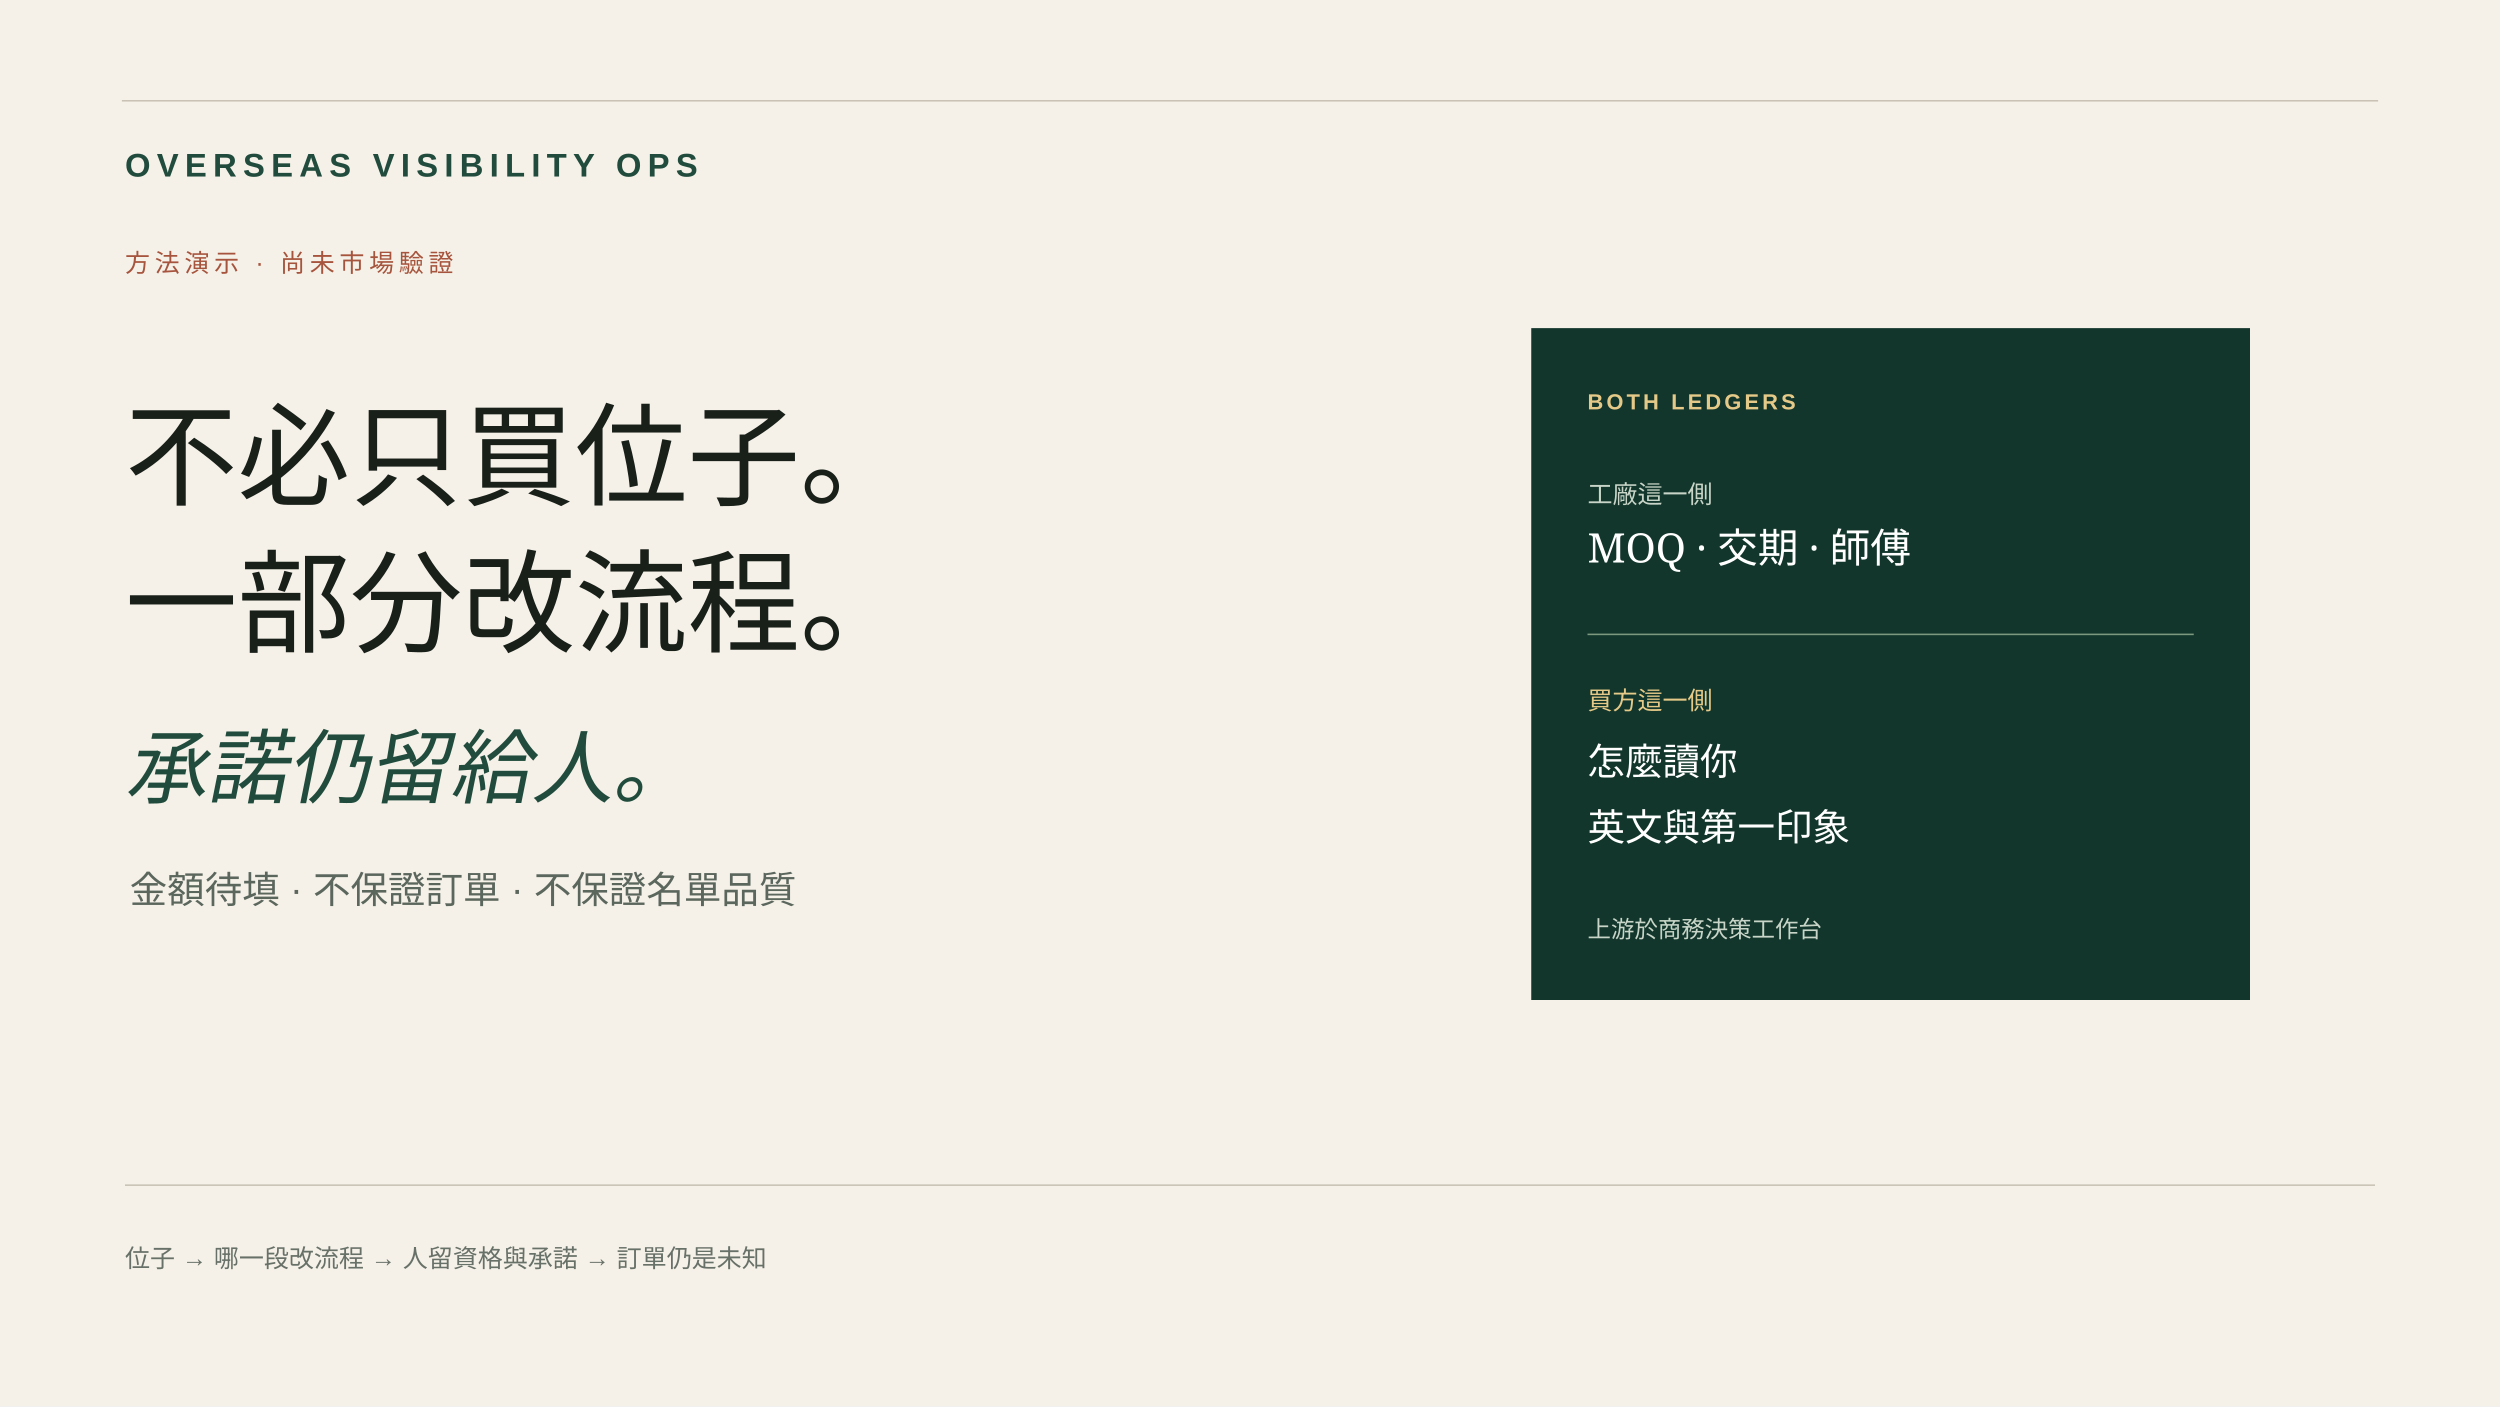
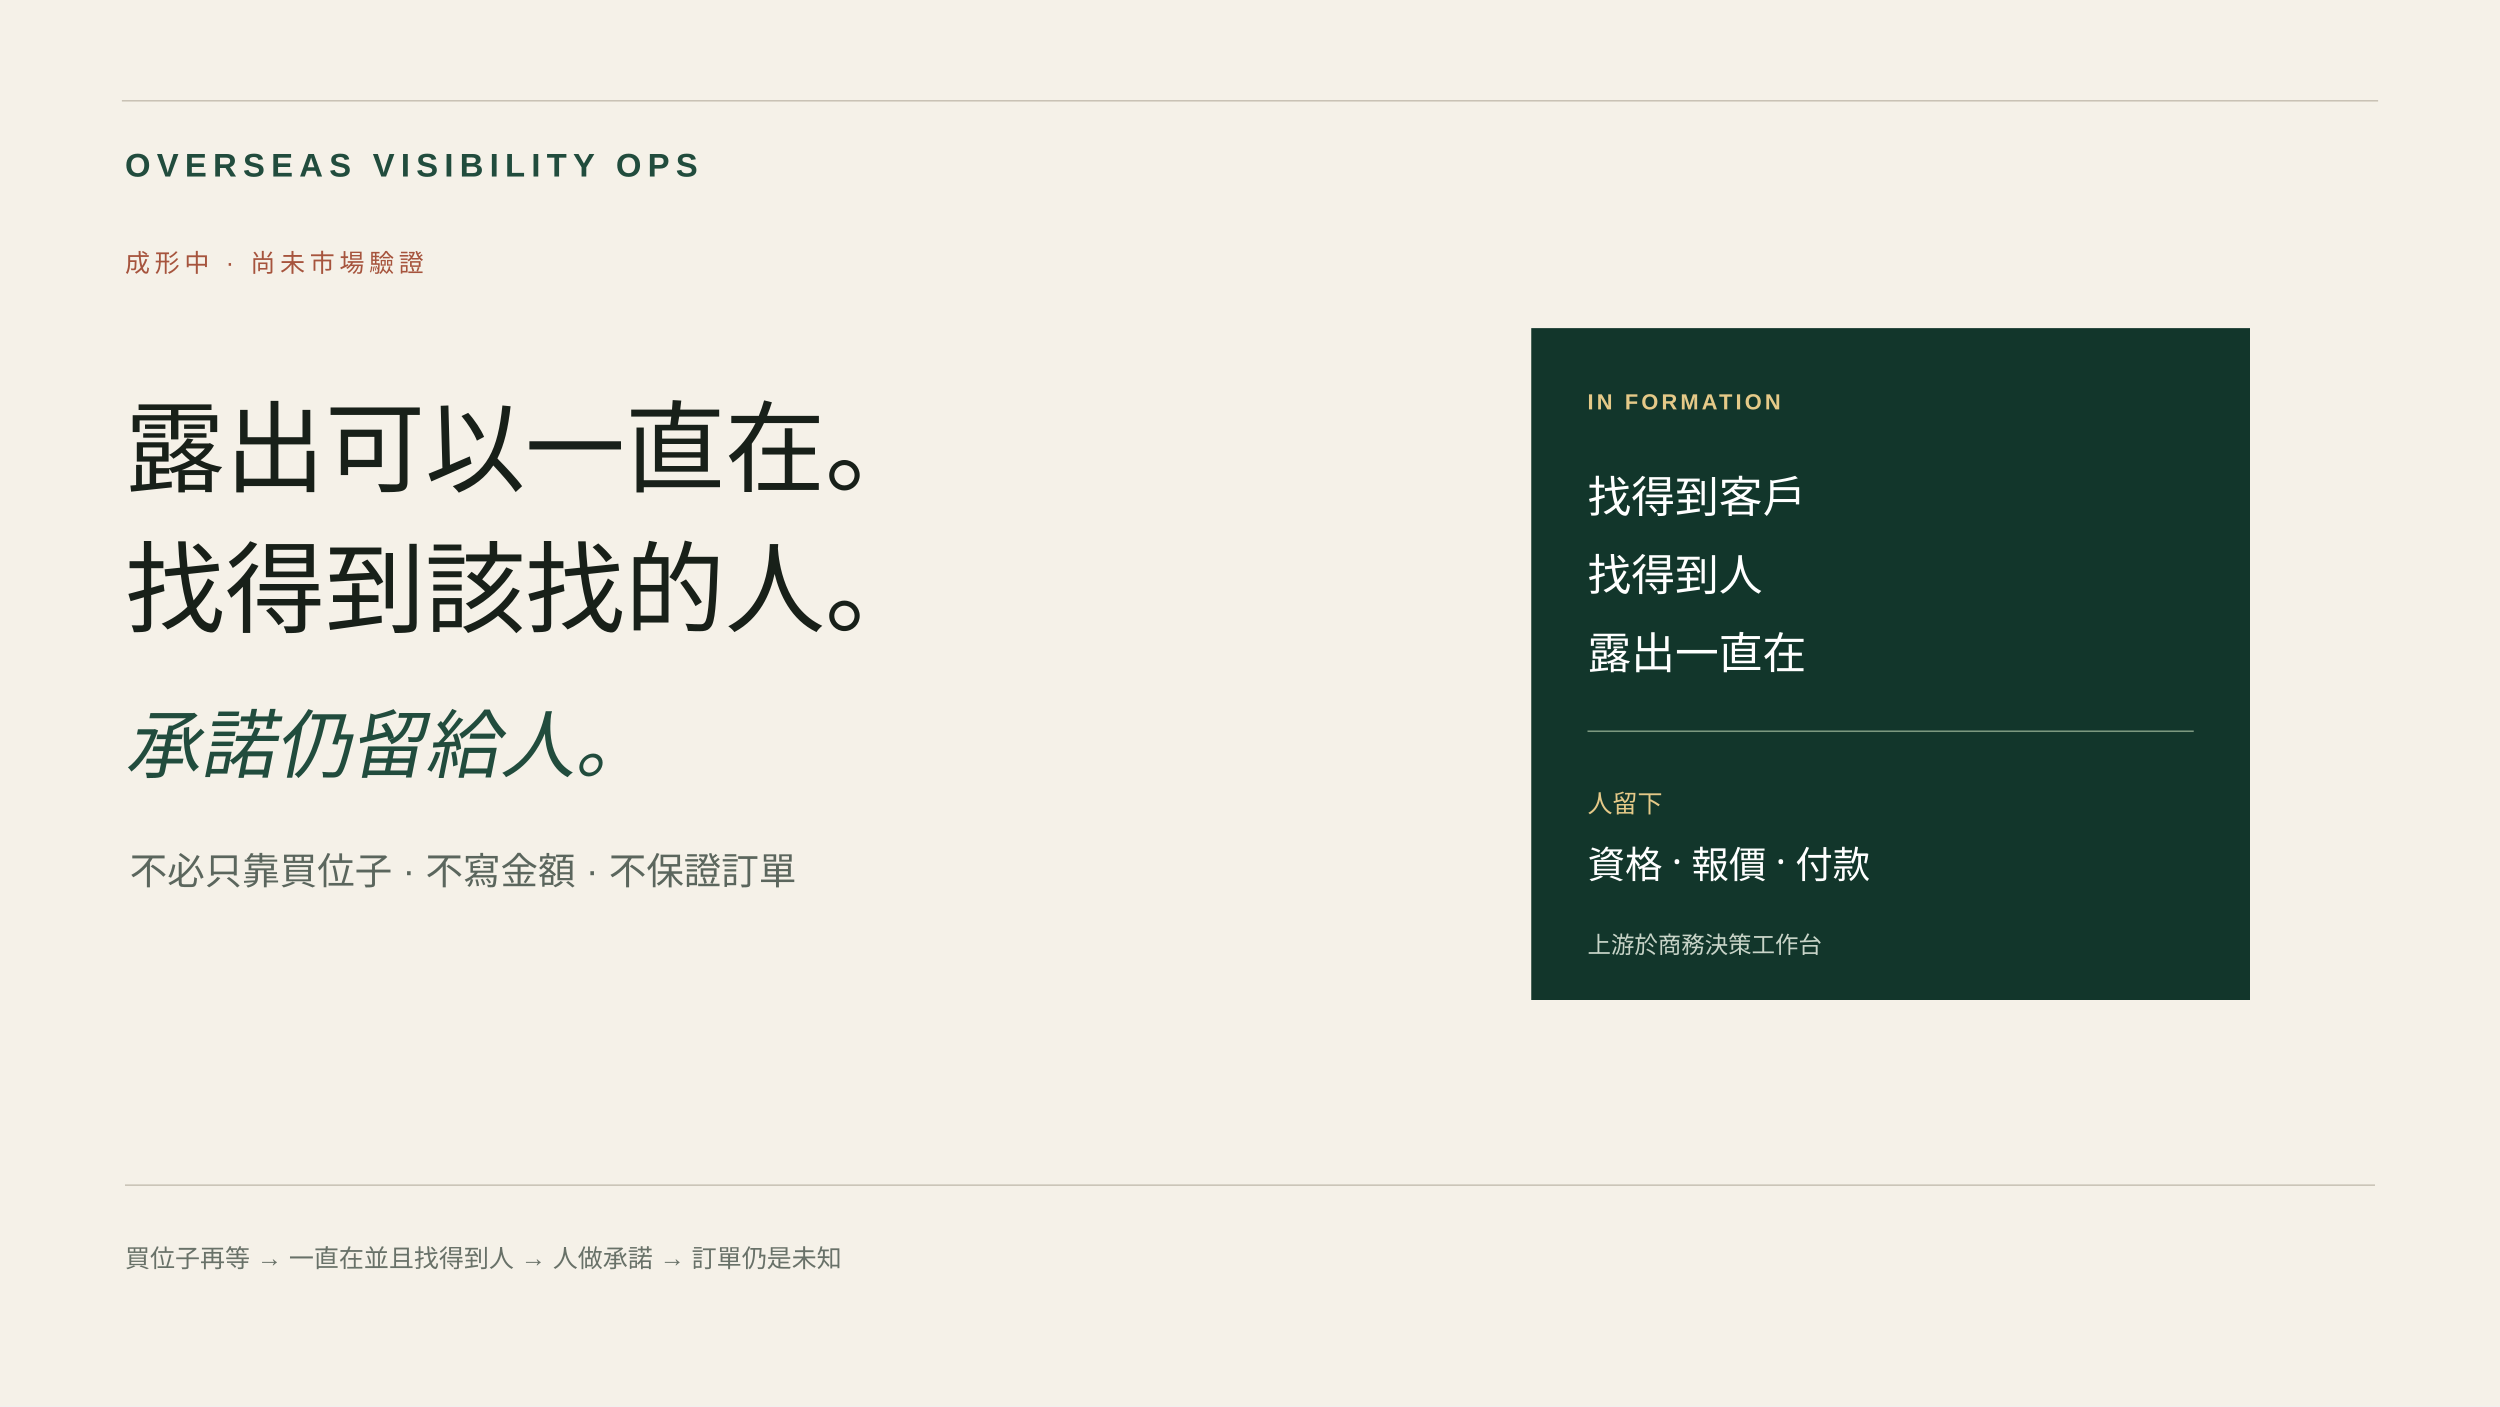
- <svg xmlns="http://www.w3.org/2000/svg" viewBox="0 0 1600 900" role="img" aria-label="海外可見度作業封面：位子的一部分改由流程設計。方法演示，尚未市場驗證。">
+ <svg xmlns="http://www.w3.org/2000/svg" viewBox="0 0 1600 900" role="img" aria-label="海外可見度作業封面：正在成形的貿易工作平台。露出可以一直在，找得到人，承諾留給人。">
  <rect width="1600" height="900" fill="#f5f1e8" />
  <rect x="78" y="64" width="1444" height="1" fill="#c9c2b5" />
  <text x="80" y="113" fill="#214c3d" font-family="Arial, sans-serif" font-size="21" font-weight="700" letter-spacing="4">OVERSEAS VISIBILITY OPS</text>
-   <text x="80" y="174" fill="#a6543d" font-family="Arial, sans-serif" font-size="16" letter-spacing="3">方法演示 · 尚未市場驗證</text>
-   <text x="80" y="318" fill="#182019" font-family="Georgia, serif" font-size="72">不必只買位子。</text>
-   <text x="80" y="412" fill="#182019" font-family="Georgia, serif" font-size="72">一部分改流程。</text>
-   <text x="80" y="510" fill="#214c3d" font-family="Georgia, serif" font-size="52" font-style="italic">承諾仍留給人。</text>
-   <text x="83" y="578" fill="#5b665d" font-family="Arial, sans-serif" font-size="24">金額待填 · 不保證訂單 · 不保證名單品質</text>
+   <text x="80" y="174" fill="#a6543d" font-family="Arial, sans-serif" font-size="16" letter-spacing="3">成形中 · 尚未市場驗證</text>
+   <text x="80" y="310" fill="#182019" font-family="Georgia, serif" font-size="64">露出可以一直在。</text>
+   <text x="80" y="400" fill="#182019" font-family="Georgia, serif" font-size="64">找得到該找的人。</text>
+   <text x="80" y="494" fill="#214c3d" font-family="Georgia, serif" font-size="48" font-style="italic">承諾仍留給人。</text>
+   <text x="83" y="566" fill="#5b665d" font-family="Arial, sans-serif" font-size="24">不必只靠買位子 · 不寫金額 · 不保證訂單</text>
  <g transform="translate(980 210)">
    <rect width="460" height="430" fill="#12362b" />
-     <text x="36" y="52" fill="#e5c988" font-family="Arial, sans-serif" font-size="14" font-weight="700" letter-spacing="2">BOTH LEDGERS</text>
-     <text x="36" y="112" fill="#c8d4c8" font-family="Arial, sans-serif" font-size="16">工廠這一側</text>
-     <text x="36" y="150" fill="#fff" font-family="Georgia, serif" font-size="26">MOQ · 交期 · 師傅</text>
-     <line x1="36" x2="424" y1="196" y2="196" stroke="#7c987f" />
-     <text x="36" y="244" fill="#e5c988" font-family="Arial, sans-serif" font-size="16">買方這一側</text>
-     <text x="36" y="286" fill="#fff" font-family="Georgia, serif" font-size="24">怎麼讀你</text>
-     <text x="36" y="328" fill="#fff" font-family="Georgia, serif" font-size="24">英文與第一印象</text>
-     <text x="36" y="390" fill="#c8d4c8" font-family="Arial, sans-serif" font-size="15">上游於商務決策工作台</text>
+     <text x="36" y="52" fill="#e5c988" font-family="Arial, sans-serif" font-size="14" font-weight="700" letter-spacing="2">IN FORMATION</text>
+     <text x="36" y="118" fill="#fff" font-family="Georgia, serif" font-size="28">找得到客戶</text>
+     <text x="36" y="168" fill="#fff" font-family="Georgia, serif" font-size="28">找得到人</text>
+     <text x="36" y="218" fill="#fff" font-family="Georgia, serif" font-size="28">露出一直在</text>
+     <line x1="36" x2="424" y1="258" y2="258" stroke="#7c987f" />
+     <text x="36" y="310" fill="#e5c988" font-family="Arial, sans-serif" font-size="16">人留下</text>
+     <text x="36" y="352" fill="#fff" font-family="Georgia, serif" font-size="24">資格 · 報價 · 付款</text>
+     <text x="36" y="400" fill="#c8d4c8" font-family="Arial, sans-serif" font-size="15">上游於商務決策工作台</text>
  </g>
  <rect x="80" y="758" width="1440" height="1" fill="#c9c2b5" />
-   <text x="80" y="811" fill="#687168" font-family="Arial, sans-serif" font-size="16">位子  →  哪一段改流程  →  人留資格與承諾  →  訂單仍是未知</text>
+   <text x="80" y="811" fill="#687168" font-family="Arial, sans-serif" font-size="16">買位子再等  →  一直在並且找得到人  →  人做承諾  →  訂單仍是未知</text>
</svg>
